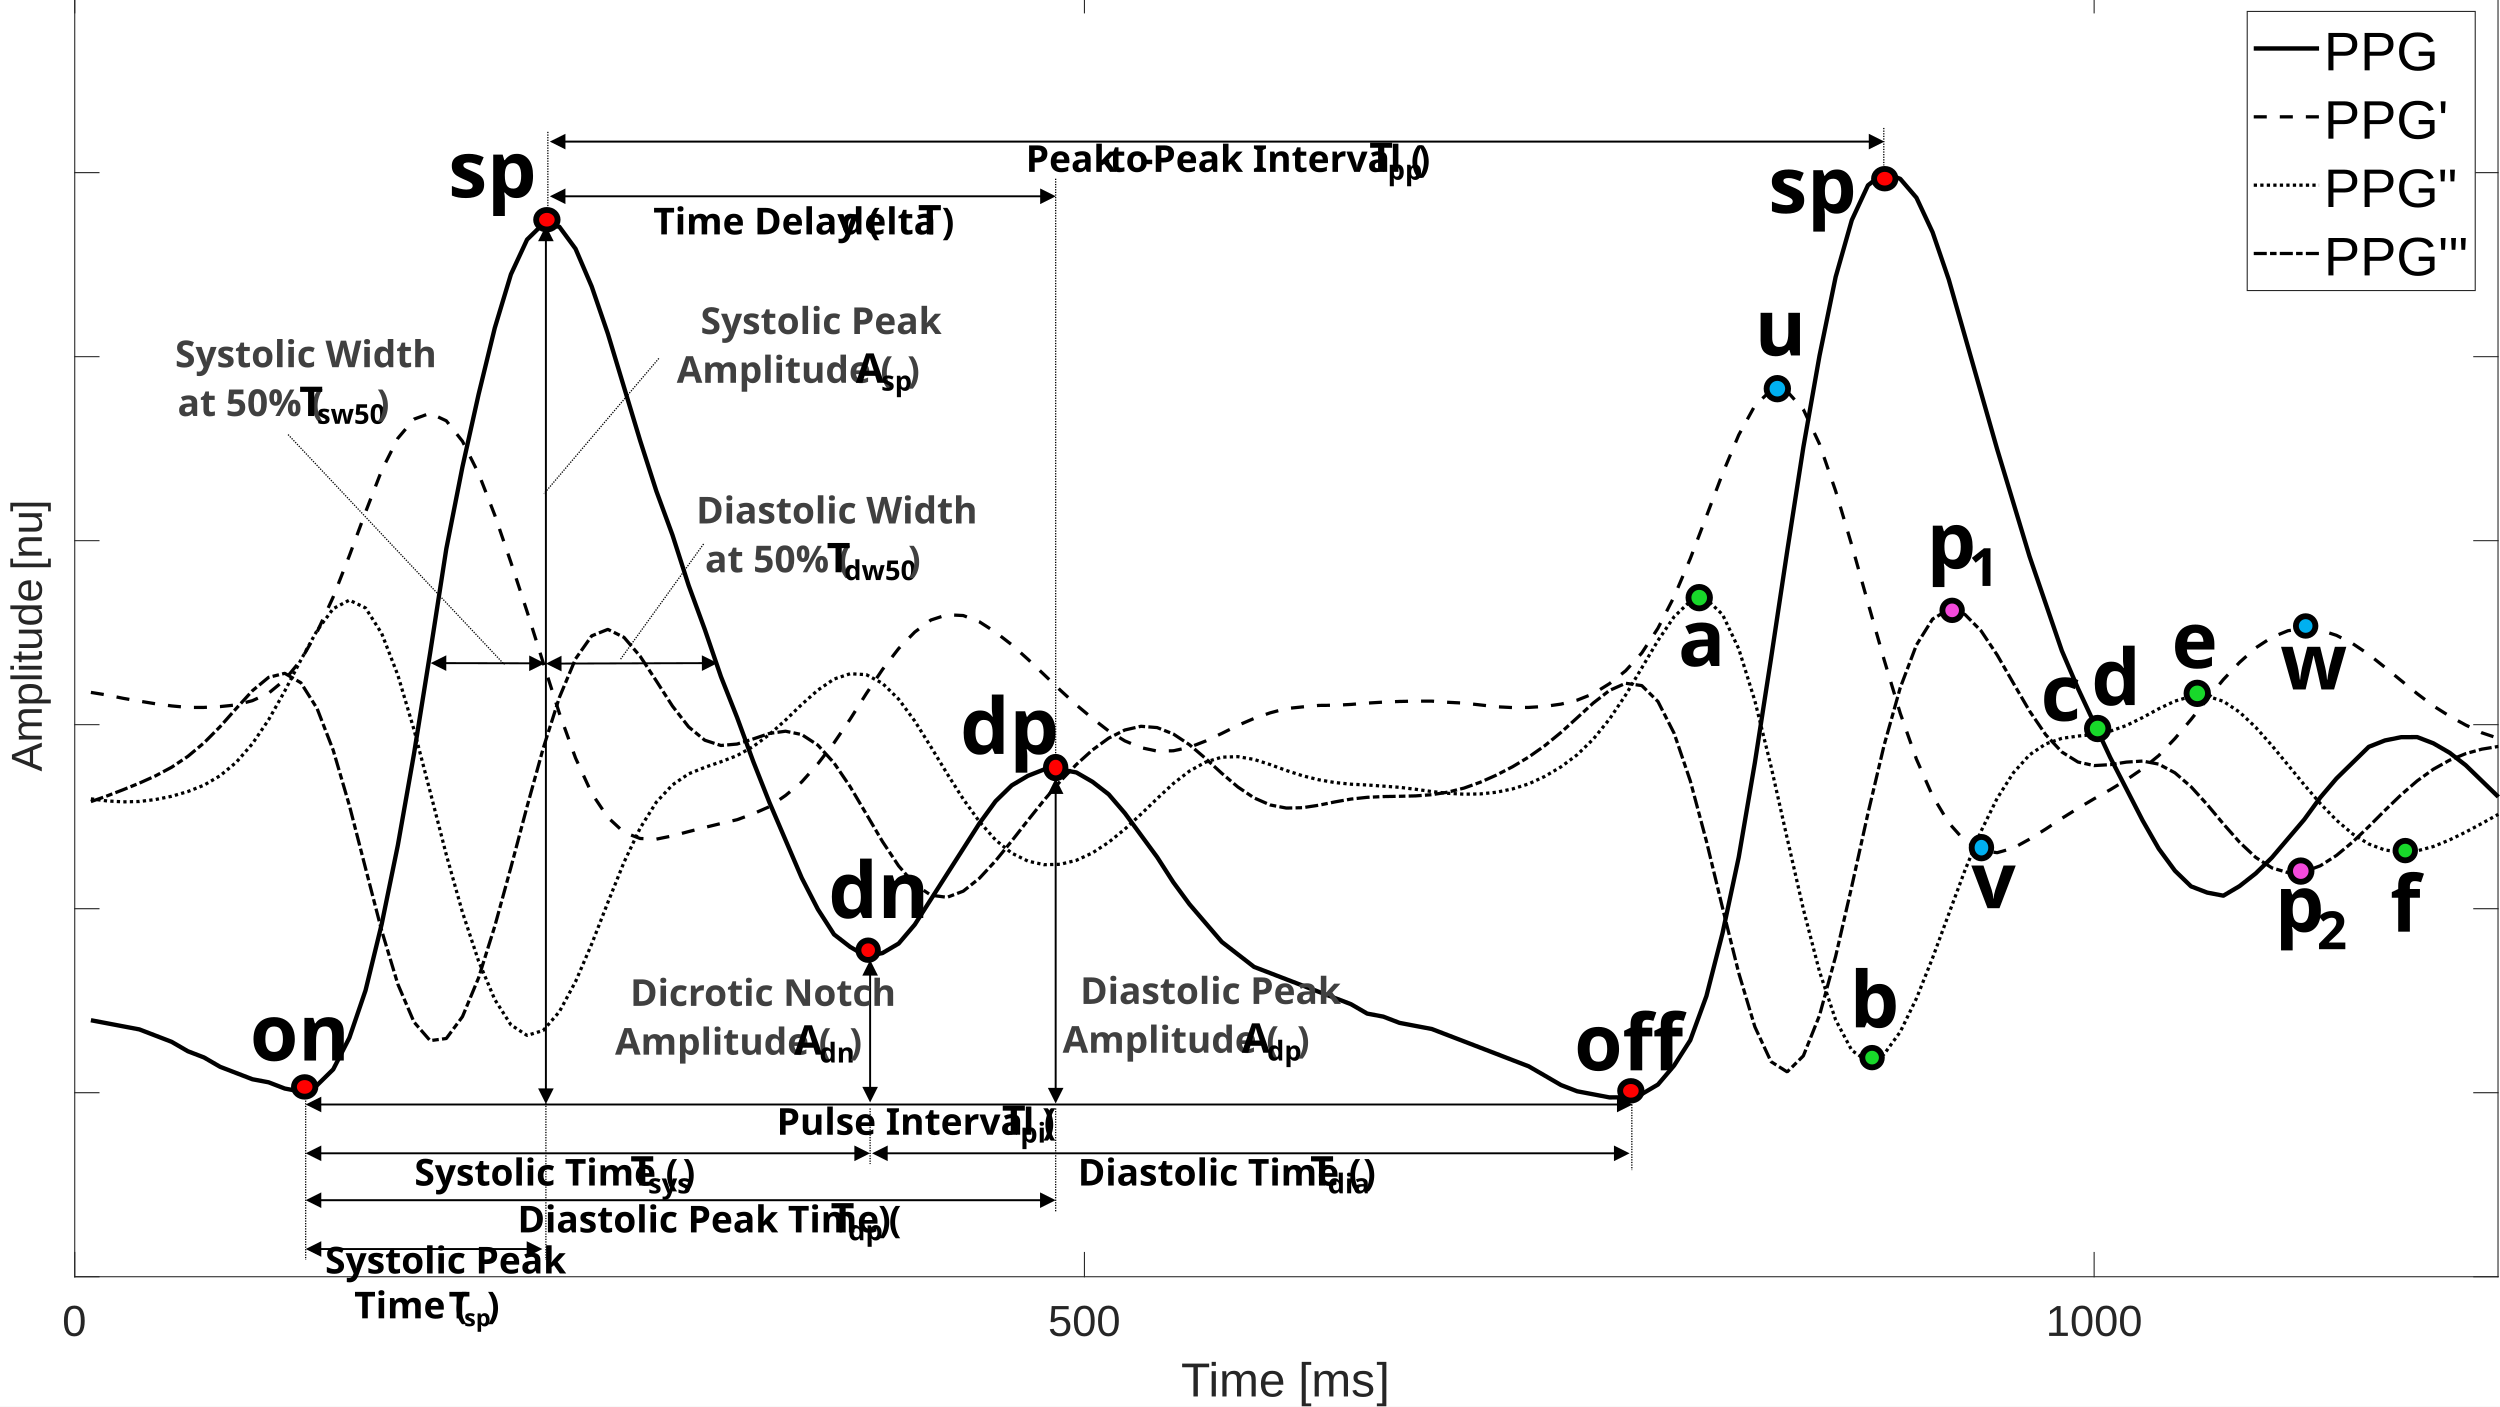
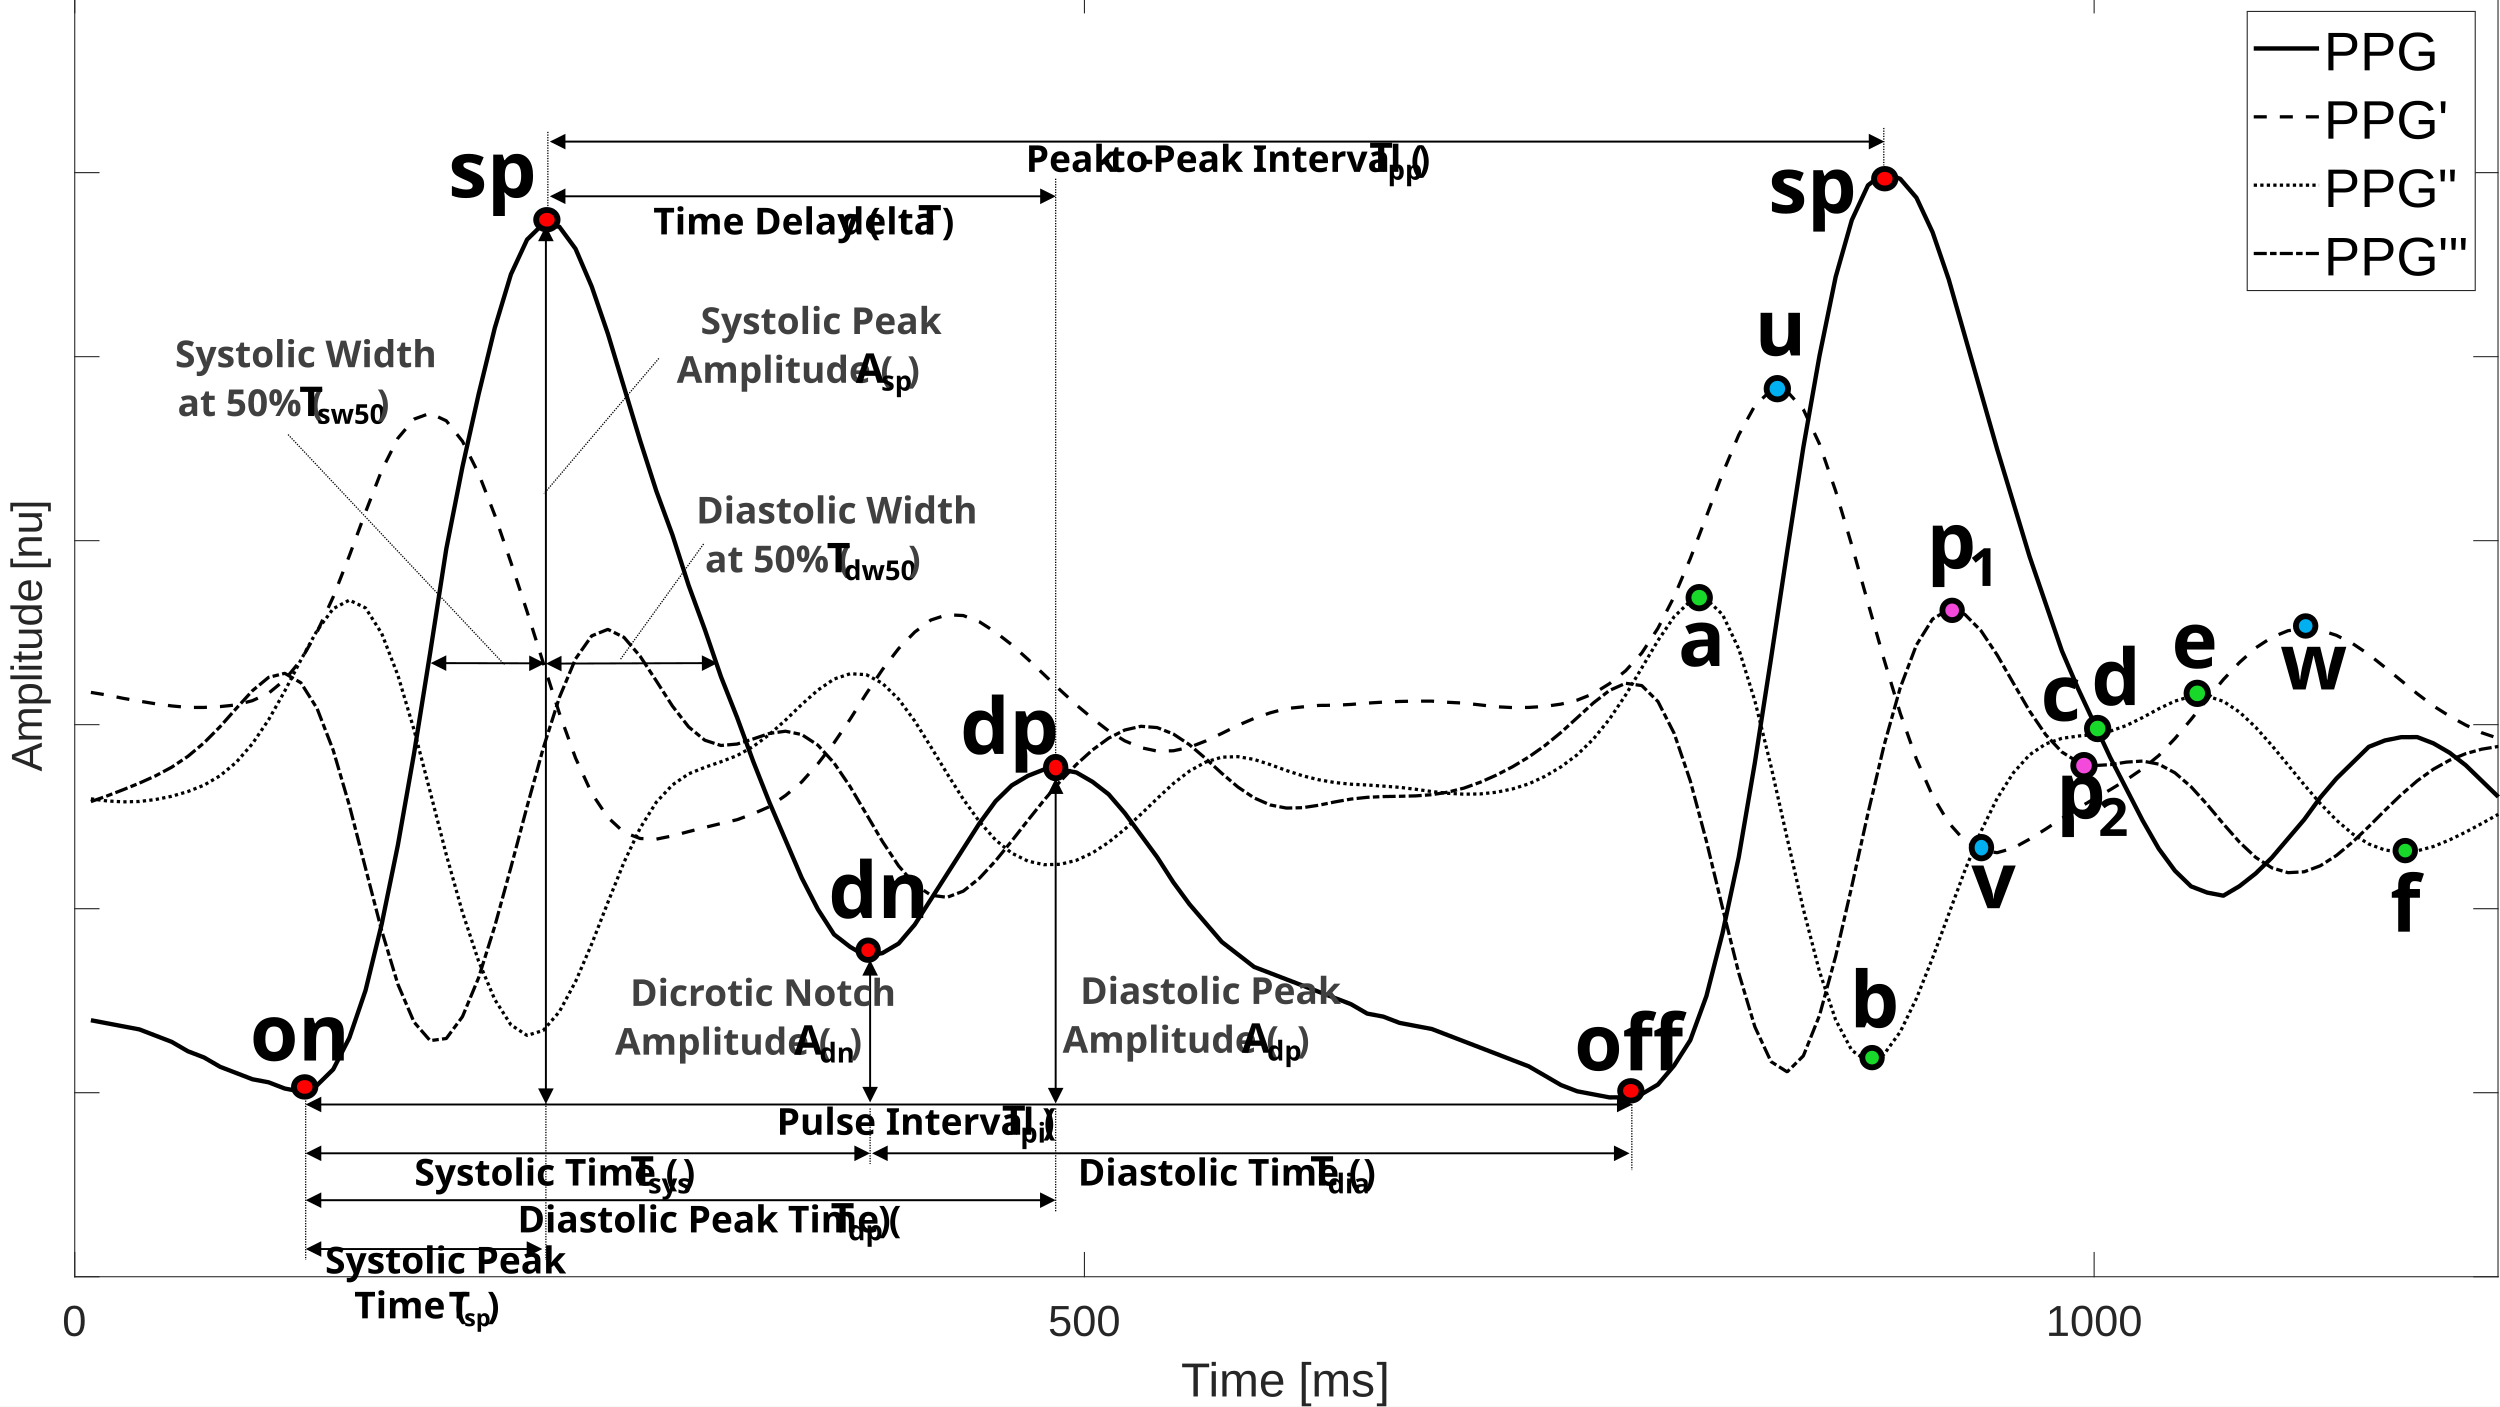
<svg xmlns="http://www.w3.org/2000/svg" width="1280" height="720" overflow="hidden">
  <defs>
    <clipPath id="clip0">
      <rect x="0" y="0" width="1280" height="720" />
    </clipPath>
  </defs>
  <g clip-path="url(#clip0)">
    <rect x="0" y="0" width="1280" height="720" fill="#FFFFFF" />
    <path d="M0 0 1600.93 0 1600.93 808.803 0 808.803Z" fill="#FFFFFF" transform="matrix(1 0 0 1.00035 -169.635 -66.4355)" />
    <path d="M0 0 1600.93 0 1600.93 808.803 0 808.803Z" fill="#FFFFFF" transform="matrix(1 0 0 1.00035 -169.635 -66.4355)" />
    <path d="M207.899 719.863 1448.62 719.863 1448.62 60.591 207.899 60.591Z" fill="#FFFFFF" transform="matrix(1 0 0 1.00035 -169.635 -66.4355)" />
    <path d="M207.899 719.863 1448.62 719.863" stroke="#262626" stroke-width="0.556" stroke-linecap="square" stroke-linejoin="round" stroke-miterlimit="10" fill="none" transform="matrix(1 0 0 1.00035 -169.635 -66.4355)" />
    <path d="M207.899 60.591 1448.62 60.591" stroke="#262626" stroke-width="0.556" stroke-linecap="square" stroke-linejoin="round" stroke-miterlimit="10" fill="none" transform="matrix(1 0 0 1.00035 -169.635 -66.4355)" />
    <path d="M207.899 719.863 207.899 707.455" stroke="#262626" stroke-width="0.556" stroke-linecap="square" stroke-linejoin="round" stroke-miterlimit="10" fill="none" transform="matrix(1 0 0 1.00035 -169.635 -66.4355)" />
    <path d="M724.865 719.863 724.865 707.455" stroke="#262626" stroke-width="0.556" stroke-linecap="square" stroke-linejoin="round" stroke-miterlimit="10" fill="none" transform="matrix(1 0 0 1.00035 -169.635 -66.4355)" />
    <path d="M1241.83 719.863 1241.83 707.455" stroke="#262626" stroke-width="0.556" stroke-linecap="square" stroke-linejoin="round" stroke-miterlimit="10" fill="none" transform="matrix(1 0 0 1.00035 -169.635 -66.4355)" />
    <path d="M207.899 60.591 207.899 72.998" stroke="#262626" stroke-width="0.556" stroke-linecap="square" stroke-linejoin="round" stroke-miterlimit="10" fill="none" transform="matrix(1 0 0 1.00035 -169.635 -66.4355)" />
    <path d="M724.865 60.591 724.865 72.998" stroke="#262626" stroke-width="0.556" stroke-linecap="square" stroke-linejoin="round" stroke-miterlimit="10" fill="none" transform="matrix(1 0 0 1.00035 -169.635 -66.4355)" />
    <path d="M1241.83 60.591 1241.83 72.998" stroke="#262626" stroke-width="0.556" stroke-linecap="square" stroke-linejoin="round" stroke-miterlimit="10" fill="none" transform="matrix(1 0 0 1.00035 -169.635 -66.4355)" />
    <text fill="#262626" font-family="Arial,Arial_MSFontService,sans-serif" font-weight="400" font-size="40" transform="matrix(0.555878 0 0 0.556073 31.8714 684)">0<tspan font-size="40" x="908" y="0">500</tspan>
      <tspan font-size="40" x="1827" y="0">1000</tspan>
      <tspan font-size="44" x="1030.5" y="55.748">Time </tspan>
      <tspan font-size="44" x="1138.5" y="55.748">[</tspan>
      <tspan font-size="44" x="1150.5" y="55.748">ms</tspan>
      <tspan font-size="44" x="1210.5" y="55.748">]</tspan>
    </text>
    <path d="M207.899 719.863 207.899 60.591" stroke="#262626" stroke-width="0.556" stroke-linecap="square" stroke-linejoin="round" stroke-miterlimit="10" fill="none" transform="matrix(1 0 0 1.00035 -169.635 -66.4355)" />
    <path d="M1448.62 719.863 1448.62 60.591" stroke="#262626" stroke-width="0.556" stroke-linecap="square" stroke-linejoin="round" stroke-miterlimit="10" fill="none" transform="matrix(1 0 0 1.00035 -169.635 -66.4355)" />
    <path d="M207.899 719.863 220.306 719.863" stroke="#262626" stroke-width="0.556" stroke-linecap="square" stroke-linejoin="round" stroke-miterlimit="10" fill="none" transform="matrix(1 0 0 1.00035 -169.635 -66.4355)" />
    <path d="M207.899 625.68 220.306 625.68" stroke="#262626" stroke-width="0.556" stroke-linecap="square" stroke-linejoin="round" stroke-miterlimit="10" fill="none" transform="matrix(1 0 0 1.00035 -169.635 -66.4355)" />
    <path d="M207.899 531.499 220.306 531.499" stroke="#262626" stroke-width="0.556" stroke-linecap="square" stroke-linejoin="round" stroke-miterlimit="10" fill="none" transform="matrix(1 0 0 1.00035 -169.635 -66.4355)" />
    <path d="M207.899 437.317 220.306 437.317" stroke="#262626" stroke-width="0.556" stroke-linecap="square" stroke-linejoin="round" stroke-miterlimit="10" fill="none" transform="matrix(1 0 0 1.00035 -169.635 -66.4355)" />
    <path d="M207.899 343.136 220.306 343.136" stroke="#262626" stroke-width="0.556" stroke-linecap="square" stroke-linejoin="round" stroke-miterlimit="10" fill="none" transform="matrix(1 0 0 1.00035 -169.635 -66.4355)" />
    <path d="M207.899 248.954 220.306 248.954" stroke="#262626" stroke-width="0.556" stroke-linecap="square" stroke-linejoin="round" stroke-miterlimit="10" fill="none" transform="matrix(1 0 0 1.00035 -169.635 -66.4355)" />
    <path d="M207.899 154.773 220.306 154.773" stroke="#262626" stroke-width="0.556" stroke-linecap="square" stroke-linejoin="round" stroke-miterlimit="10" fill="none" transform="matrix(1 0 0 1.00035 -169.635 -66.4355)" />
    <path d="M207.899 60.591 220.306 60.591" stroke="#262626" stroke-width="0.556" stroke-linecap="square" stroke-linejoin="round" stroke-miterlimit="10" fill="none" transform="matrix(1 0 0 1.00035 -169.635 -66.4355)" />
    <path d="M1448.62 719.863 1436.21 719.863" stroke="#262626" stroke-width="0.556" stroke-linecap="square" stroke-linejoin="round" stroke-miterlimit="10" fill="none" transform="matrix(1 0 0 1.00035 -169.635 -66.4355)" />
    <path d="M1448.62 625.68 1436.21 625.68" stroke="#262626" stroke-width="0.556" stroke-linecap="square" stroke-linejoin="round" stroke-miterlimit="10" fill="none" transform="matrix(1 0 0 1.00035 -169.635 -66.4355)" />
    <path d="M1448.62 531.499 1436.21 531.499" stroke="#262626" stroke-width="0.556" stroke-linecap="square" stroke-linejoin="round" stroke-miterlimit="10" fill="none" transform="matrix(1 0 0 1.00035 -169.635 -66.4355)" />
    <path d="M1448.62 437.317 1436.21 437.317" stroke="#262626" stroke-width="0.556" stroke-linecap="square" stroke-linejoin="round" stroke-miterlimit="10" fill="none" transform="matrix(1 0 0 1.00035 -169.635 -66.4355)" />
    <path d="M1448.62 343.136 1436.21 343.136" stroke="#262626" stroke-width="0.556" stroke-linecap="square" stroke-linejoin="round" stroke-miterlimit="10" fill="none" transform="matrix(1 0 0 1.00035 -169.635 -66.4355)" />
    <path d="M1448.62 248.954 1436.21 248.954" stroke="#262626" stroke-width="0.556" stroke-linecap="square" stroke-linejoin="round" stroke-miterlimit="10" fill="none" transform="matrix(1 0 0 1.00035 -169.635 -66.4355)" />
    <path d="M1448.62 154.773 1436.21 154.773" stroke="#262626" stroke-width="0.556" stroke-linecap="square" stroke-linejoin="round" stroke-miterlimit="10" fill="none" transform="matrix(1 0 0 1.00035 -169.635 -66.4355)" />
    <path d="M1448.62 60.591 1436.21 60.591" stroke="#262626" stroke-width="0.556" stroke-linecap="square" stroke-linejoin="round" stroke-miterlimit="10" fill="none" transform="matrix(1 0 0 1.00035 -169.635 -66.4355)" />
    <text fill="#262626" font-family="Arial,Arial_MSFontService,sans-serif" font-weight="400" font-size="40" transform="matrix(3.40377e-17 -0.556073 0.555878 3.40496e-17 21.4025 395)">Amplitude <tspan font-size="40" x="185.227" y="-1.13419e-14">[</tspan>
      <tspan font-size="40" x="196.017" y="-1.20026e-14">nu</tspan>
      <tspan font-size="40" x="239.177" y="-1.46454e-14">]</tspan>
    </text>
    <path d="M216.17 588.586 224.441 590.148 232.713 591.721 240.984 593.284 249.256 596.469 257.527 599.648 265.799 604.451 274.07 607.636 282.342 612.433 290.613 615.619 298.885 618.798 307.156 620.36 315.428 623.545 323.699 625.124 331.971 621.856 340.242 613.74 348.514 597.569 356.785 573.333 365.056 539.417 373.328 499.052 381.599 452.237 389.871 400.575 398.142 347.309 406.414 305.34 414.685 268.2 422.957 234.285 431.228 206.82 439.5 189.031 447.771 180.933 456.043 182.495 464.314 193.748 472.586 213.055 480.857 237.209 489.129 264.588 497.4 291.966 505.671 317.725 513.943 340.258 522.214 366.016 530.486 388.564 538.757 412.717 547.029 433.63 555.3 456.179 563.572 477.092 571.843 496.415 580.115 515.723 588.386 531.806 596.658 544.664 604.929 551.071 613.201 555.873 621.472 554.21 629.744 549.337 638.015 539.618 646.286 526.659 654.558 513.716 662.829 500.772 671.101 487.828 679.372 476.49 687.644 468.391 695.915 463.503 704.187 460.235 712.458 460.192 720.73 461.769 729.001 466.556 737.273 472.964 745.544 482.596 753.816 493.848 762.087 505.101 770.359 517.959 778.63 529.212 786.901 538.844 795.173 548.477 803.444 554.884 811.716 561.293 819.987 564.472 828.259 567.657 836.53 570.837 844.802 574.022 853.073 577.202 861.345 580.381 869.616 585.184 877.888 586.746 886.159 589.932 894.431 591.51 902.702 593.072 910.974 596.252 919.245 599.431 927.516 602.617 935.788 605.796 944.059 608.998 952.331 612.178 960.602 616.964 968.874 621.767 977.145 624.952 985.417 626.514 993.688 628.087 1001.96 628.048 1010.23 626.38 1018.5 621.511 1026.77 611.789 1035.05 598.831 1043.32 576.212 1051.59 543.919 1059.86 505.158 1068.13 456.738 1076.4 403.457 1084.67 348.586 1092.95 295.32 1101.22 248.505 1109.49 208.14 1117.76 179.055 1126.03 161.266 1134.3 154.773 1142.57 157.955 1150.85 167.602 1159.12 185.29 1167.39 209.443 1175.66 238.427 1183.93 267.426 1192.2 296.409 1200.48 323.788 1208.75 351.166 1217.02 375.32 1225.29 399.458 1233.56 418.781 1241.83 436.469 1250.1 454.172 1258.38 470.254 1266.65 486.352 1274.92 500.815 1283.19 512.068 1291.46 520.08 1299.73 523.262 1308 524.839 1316.28 519.951 1324.55 513.458 1332.82 505.36 1341.09 495.641 1349.36 485.923 1357.63 474.584 1365.9 464.865 1374.18 456.751 1382.45 448.653 1390.72 445.385 1398.99 443.722 1407.26 443.679 1415.53 446.861 1423.8 451.663 1432.08 458.071 1440.35 466.083 1448.62 474.111 1448.77 474.283" stroke="#000000" stroke-width="2.224" stroke-linejoin="round" stroke-miterlimit="10" fill="none" fill-rule="evenodd" transform="matrix(1 0 0 1.00035 -169.635 -66.4355)" />
    <path d="M216.17 420.794 224.441 422.143 232.713 423.832 240.984 425.266 249.256 426.618 257.527 427.718 265.799 428.478 274.07 428.478 282.342 428.054 290.613 427.21 298.885 425.014 307.156 421.215 315.428 414.377 323.699 404.25 331.971 389.902 340.242 371.925 348.514 350.824 356.785 328.54 365.056 307.187 373.328 290.732 381.599 280.942 389.871 277.905 398.142 281.788 406.414 292.252 414.685 308.795 422.957 330.064 431.228 354.286 439.5 379.436 447.771 405.686 456.043 431.513 464.314 454.388 472.586 472.449 480.857 484.769 489.129 492.449 497.4 495.572 505.671 495.911 513.943 494.221 522.214 492.027 530.486 489.917 538.757 487.894 547.029 485.953 555.3 482.914 563.572 479.282 571.843 473.542 580.115 466.623 588.386 457.337 596.658 446.621 604.929 434.467 613.201 421.384 621.472 409.061 629.744 398.342 638.015 389.903 646.286 383.74 654.558 381.041 662.829 381.462 671.101 384.67 679.372 389.989 687.644 396.404 695.915 403.83 704.187 411.678 712.458 419.611 720.73 427.206 729.001 434.13 737.273 440.545 745.544 445.61 753.816 449.071 762.087 450.845 770.359 450.676 778.63 448.902 786.901 445.692 795.173 441.808 803.444 437.671 811.716 434.126 819.987 431.257 828.259 429.063 836.53 428.22 844.802 427.46 853.073 427.376 861.345 426.955 869.616 426.279 877.888 425.772 886.159 425.434 894.431 425.264 902.702 425.264 910.974 425.858 919.245 426.283 927.516 427.21 935.788 428.141 944.059 428.564 952.331 428.477 960.602 427.97 968.874 426.787 977.145 424.758 985.417 421.468 993.688 416.322 1001.96 409.736 1010.23 400.62 1018.5 387.962 1026.77 371.839 1035.05 352.345 1043.32 330.653 1051.59 308.792 1059.86 289.045 1068.13 274.024 1076.4 266.175 1084.67 266.763 1092.95 275.961 1101.22 293.683 1109.49 317.737 1117.76 345.505 1126.03 374.961 1134.3 404.08 1142.57 431.511 1150.85 454.978 1159.12 473.8 1167.39 487.556 1175.66 496.84 1183.93 501.735 1192.2 502.833 1200.48 500.47 1208.75 495.911 1217.02 490.761 1225.29 485.274 1233.56 480.127 1241.83 475.231 1250.1 470.591 1258.38 465.526 1266.65 459.869 1274.92 453.119 1283.19 444.424 1291.46 434.633 1299.73 424.253 1308 414.213 1316.28 405.437 1324.55 398.011 1332.82 392.609 1341.09 389.23 1349.36 388.049 1357.63 388.893 1365.9 391.59 1374.18 395.809 1382.45 401.38 1390.72 407.965 1398.99 414.718 1407.26 421.468 1415.53 427.712 1423.8 432.946 1432.08 437.505 1440.35 441.472 1448.62 444.257 1448.77 444.291" stroke="#000000" stroke-width="1.668" stroke-linejoin="bevel" stroke-miterlimit="1" stroke-dasharray="6.671 6.671" fill="none" fill-rule="evenodd" transform="matrix(1 0 0 1.00035 -169.635 -66.4355)" />
    <path d="M216.17 475.273 224.441 476.346 232.713 476.821 240.984 476.634 249.256 475.623 257.527 473.965 265.799 471.551 274.07 468.278 282.342 463.438 290.613 456.555 298.885 447.035 307.156 434.811 315.428 420.1 323.699 404.174 331.971 389.13 340.242 377.946 348.514 373.561 356.785 377.564 365.056 390.619 373.328 411.942 381.599 439.868 389.871 471.607 398.142 503.902 406.414 533.346 414.685 558.369 422.957 577.98 431.228 590.96 439.5 596.369 447.771 593.817 456.043 584.206 464.314 568.808 472.586 549.567 480.857 528.303 489.129 507.727 497.4 490.217 505.671 476.984 513.943 468.13 522.214 462.485 530.486 459.138 538.757 456.31 547.029 453.13 555.3 448.493 563.572 442.343 571.843 434.964 580.115 426.96 588.386 419.628 596.658 413.975 604.929 411.239 613.201 411.72 621.472 416.168 629.744 424.261 638.015 435.492 646.286 448.728 654.558 462.387 662.829 475.426 671.101 486.95 679.372 496.348 687.644 503.055 695.915 507.148 704.187 508.979 712.458 508.777 720.73 506.743 729.001 502.931 737.273 497.513 745.544 490.781 753.816 483.122 762.087 475.137 770.359 467.462 778.63 461.069 786.901 456.485 795.173 453.946 803.444 453.684 811.716 455.095 819.987 457.758 828.259 460.759 836.53 463.458 844.802 465.515 853.073 466.931 861.345 467.781 869.616 468.187 877.888 468.768 886.159 469.373 894.431 470.376 902.702 471.539 910.974 472.446 919.245 472.89 927.516 472.761 935.788 471.907 944.059 470.192 952.331 467.613 960.602 463.776 968.874 458.891 977.145 452.726 985.417 444.686 993.688 434.474 1001.96 422.129 1010.23 408.262 1018.5 394.264 1026.77 382.1 1035.05 374.097 1043.32 373.058 1051.59 380.979 1059.86 398.488 1068.13 425.129 1076.4 458.637 1084.67 495.47 1092.95 531.737 1101.22 563.677 1109.49 588.442 1117.76 604.017 1126.03 609.715 1134.3 605.946 1142.57 594.518 1150.85 577.43 1159.12 556.701 1167.39 534.231 1175.66 511.927 1183.93 491.831 1192.2 474.962 1200.48 461.954 1208.75 452.773 1217.02 447.181 1225.29 444.31 1233.56 443.142 1241.83 442.344 1250.1 440.633 1258.38 437.723 1266.65 433.667 1274.92 429.177 1283.19 425.251 1291.46 422.834 1299.73 422.708 1308 425.36 1316.28 430.885 1324.55 438.639 1332.82 447.944 1341.09 457.965 1349.36 468.034 1357.63 477.681 1365.9 486.2 1374.18 493.225 1382.45 498.396 1390.72 501.472 1398.99 502.543 1407.26 501.895 1415.53 499.671 1423.8 496.302 1432.08 492.293 1440.35 487.869 1448.62 483.28 1448.77 483.195" stroke="#000000" stroke-width="1.668" stroke-linejoin="bevel" stroke-miterlimit="1" stroke-dasharray="1.668 1.668" fill="none" fill-rule="evenodd" transform="matrix(1 0 0 1.00035 -169.635 -66.4355)" />
    <path d="M216.17 476.712 224.441 473.782 232.713 470.596 240.984 467.24 249.256 463.514 257.527 459.093 265.799 453.555 274.07 446.642 282.342 438.309 290.613 429 298.885 419.929 307.156 413.097 315.428 411.034 323.699 415.882 331.971 429.011 340.242 450.418 348.514 478.669 356.785 510.781 365.056 542.736 373.328 570.126 381.599 589.526 389.871 599.026 398.142 597.942 406.414 586.757 414.685 566.84 422.957 540.478 431.228 510.343 439.5 479.192 447.771 449.36 456.043 423.349 464.314 403.623 472.586 391.862 480.857 388.535 489.129 392.63 497.4 402.308 505.671 414.923 513.943 427.822 522.214 438.451 530.486 445.271 538.757 447.964 547.029 447.228 555.3 444.608 563.572 441.803 571.843 440.661 580.115 442.37 588.386 447.791 596.658 456.899 604.929 469.074 613.201 483.078 621.472 497.15 629.744 509.63 638.015 519.078 646.286 524.606 654.558 525.672 662.829 522.526 671.101 515.93 679.372 506.988 687.644 496.83 695.915 486.274 704.187 475.956 712.458 466.325 720.73 457.695 729.001 450.248 737.273 444.214 745.544 440.039 753.816 438.145 762.087 438.804 770.359 442.075 778.63 447.566 786.901 454.608 795.173 462.187 803.444 469.225 811.716 474.789 819.987 478.407 828.259 479.999 836.53 479.803 844.802 478.551 853.073 476.851 861.345 475.394 869.616 474.5 877.888 474.112 886.159 473.97 894.431 473.762 902.702 473.156 910.974 471.835 919.245 469.762 927.516 466.796 935.788 463.117 944.059 458.851 952.331 453.88 960.602 448.041 968.874 441.276 977.145 433.782 985.417 426.215 993.688 419.797 1001.96 416.119 1010.23 417.322 1018.5 425.449 1026.77 441.691 1035.05 466.056 1043.32 496.944 1051.59 531.145 1059.86 564.378 1068.13 591.977 1076.4 609.787 1084.67 615.035 1092.95 606.825 1101.22 586.129 1109.49 555.851 1117.76 519.966 1126.03 482.68 1134.3 447.808 1142.57 418.368 1150.85 396.53 1159.12 383.24 1167.39 378.378 1175.66 380.881 1183.93 389.267 1192.2 401.679 1200.48 416.072 1208.75 430.308 1217.02 442.429 1225.29 451.288 1233.56 456.437 1241.83 458.254 1250.1 457.768 1258.38 456.476 1266.65 455.94 1274.92 457.511 1283.19 461.949 1291.46 469.097 1299.73 478.214 1308 488.098 1316.28 497.464 1324.55 505.241 1332.82 510.586 1341.09 513.064 1349.36 512.621 1357.63 509.533 1365.9 504.246 1374.18 497.364 1382.45 489.465 1390.72 481.178 1398.99 473.206 1407.26 466.056 1415.53 460.111 1423.8 455.511 1432.08 452.143 1440.35 449.845 1448.62 448.495 1448.77 448.485" stroke="#000000" stroke-width="1.668" stroke-linejoin="bevel" stroke-miterlimit="1" stroke-dasharray="6.671 1.668 3.335 1.668" fill="none" fill-rule="evenodd" transform="matrix(1 0 0 1.00035 -169.635 -66.4355)" />
    <path d="M1436.95 215.125 1436.95 72.264 1320.21 72.264 1320.21 215.125Z" fill="#FFFFFF" transform="matrix(1 0 0 1.00035 -169.635 -66.4355)" />
    <text font-family="Arial,Arial_MSFontService,sans-serif" font-weight="400" font-size="50" transform="matrix(0.555878 0 0 0.556073 1189.86 36)">PPG</text>
    <path d="M1323.55 91.22 1356.99 91.22" stroke="#000000" stroke-width="2.224" stroke-linejoin="round" stroke-miterlimit="10" fill="none" transform="matrix(1 0 0 1.00035 -169.635 -66.4355)" />
    <text font-family="Arial,Arial_MSFontService,sans-serif" font-weight="400" font-size="50" transform="matrix(0.555878 0 0 0.556073 1189.86 71)">PPG<tspan font-size="50" x="105" y="0">'</tspan>
    </text>
    <path d="M1323.55 126.203 1356.99 126.203" stroke="#000000" stroke-width="1.668" stroke-linejoin="bevel" stroke-miterlimit="1" stroke-dasharray="6.671 6.671" fill="none" transform="matrix(1 0 0 1.00035 -169.635 -66.4355)" />
    <text font-family="Arial,Arial_MSFontService,sans-serif" font-weight="400" font-size="50" transform="matrix(0.555878 0 0 0.556073 1189.86 106)">PPG<tspan font-size="50" x="105" y="0">"</tspan>
    </text>
    <path d="M1323.55 161.186 1356.99 161.186" stroke="#000000" stroke-width="1.668" stroke-linejoin="bevel" stroke-miterlimit="1" stroke-dasharray="1.668 1.668" fill="none" transform="matrix(1 0 0 1.00035 -169.635 -66.4355)" />
    <text font-family="Arial,Arial_MSFontService,sans-serif" font-weight="400" font-size="50" transform="matrix(0.555878 0 0 0.556073 1189.86 141)">PPG<tspan font-size="50" x="105" y="0">'</tspan>
      <tspan font-size="50" x="115" y="0">"</tspan>
    </text>
    <path d="M1323.55 196.17 1356.99 196.17" stroke="#000000" stroke-width="1.668" stroke-linejoin="bevel" stroke-miterlimit="1" stroke-dasharray="6.671 1.668 3.335 1.668" fill="none" transform="matrix(1 0 0 1.00035 -169.635 -66.4355)" />
    <path d="M1320.21 215.125 1320.21 72.264 1436.95 72.264 1436.95 215.125Z" stroke="#262626" stroke-width="0.556" stroke-miterlimit="10" fill="none" fill-rule="evenodd" transform="matrix(1 0 0 1.00035 -169.635 -66.4355)" />
    <text font-family="Calibri,Calibri_MSFontService,sans-serif" font-weight="700" font-size="19" transform="translate(166.455 652)">Systolic Peak<tspan font-size="19" x="14.92" y="23">Time (</tspan>
      <tspan font-size="19" x="63.253" y="23">T</tspan>
      <tspan font-size="12" x="71.18" y="27">sp</tspan>
      <tspan font-size="19" x="82.847" y="23">)</tspan>
      <tspan font-size="40" x="692.717" y="-311">a</tspan>
      <tspan font-size="40" x="780.635" y="-126">b</tspan>
      <tspan font-size="40" x="878.364" y="-283">c</tspan>
      <tspan font-size="40" x="904.284" y="-291">d</tspan>
      <tspan font-size="40" x="731.963" y="-470">u</tspan>
      <tspan font-size="40" x="842.843" y="-187">v</tspan>
    </text>
    <path d="M288.166 72 958.154 72 958.154 73 288.166 73ZM289.5 76.5 281.5 72.5 289.5 68.5ZM956.82 68.5 964.82 72.5 956.82 76.5Z" />
    <path d="M964.5 65.5 964.5 84.7" stroke="#000000" stroke-width="0.667" stroke-miterlimit="8" stroke-dasharray="0.667 0.667" fill="none" fill-rule="evenodd" />
    <path d="M156.5 563.5 156.5 645.1" stroke="#000000" stroke-width="0.667" stroke-miterlimit="8" stroke-dasharray="0.667 0.667" fill="none" fill-rule="evenodd" />
    <path d="M163.167 639 271.006 639 271.006 640 163.167 640ZM164.5 643.5 156.5 639.5 164.5 635.5ZM269.673 635.5 277.673 639.5 269.673 643.5Z" />
    <path d="M453.165 590 827.674 590 827.674 591 453.165 591ZM454.5 594.5 446.5 590.5 454.5 586.5ZM826.34 586.5 834.34 590.5 826.34 594.5Z" />
    <path d="M0.5 6.667 0.5 443.085-0.5 443.085-0.5 6.667ZM-4 8 0 0 4 8ZM4 441.752 0 449.752-4 441.752Z" transform="matrix(1 0 0 -1 279.5 565.252)" />
    <path d="M227.168 339.015 272.28 339.113 272.277 340.113 227.166 340.015ZM228.491 343.518 220.5 339.5 228.509 335.518ZM270.954 335.61 278.945 339.628 270.936 343.61Z" />
    <path d="M6.668-0.48 81.194-0.256 81.191 0.744 6.665 0.52ZM7.988 4.024 0 0 8.012-3.976ZM79.871-3.76 87.859 0.264 79.847 4.24Z" transform="matrix(1 0 0 -1 279.5 339.764)" />
    <text font-family="Calibri,Calibri_MSFontService,sans-serif" font-weight="700" font-size="19" transform="translate(525.194 88)">Peak<tspan font-size="19" x="37.2" y="0">-</tspan>
      <tspan font-size="19" x="42.867" y="0">to</tspan>
      <tspan font-size="19" x="59.187" y="0">-</tspan>
      <tspan font-size="19" x="64.853" y="0">Peak Interval (</tspan>
      <tspan font-size="21" x="175.88" y="0">T</tspan>
      <tspan font-size="14" x="185.287" y="4">pp</tspan>
      <tspan font-size="19" x="200.62" y="0">)</tspan>
      <tspan font-size="19" x="26.665" y="519">Diastolic Time (</tspan>
      <tspan font-size="21" x="145.612" y="519">T</tspan>
      <tspan font-size="14" x="154.572" y="523">dia</tspan>
      <tspan font-size="19" x="172.739" y="519">)</tspan>
      <tspan fill="#404040" font-size="19" x="-435.562" y="100">Systolic Width </tspan>
      <tspan fill="#404040" font-size="19" x="-434.282" y="125">at 50% (</tspan>
      <tspan font-size="21" x="-371.956" y="125">T</tspan>
      <tspan font-size="14" x="-362.876" y="129">sw50</tspan>
      <tspan fill="#404040" font-size="19" x="-332.276" y="125">)</tspan>
      <tspan fill="#404040" font-size="19" x="-168.726" y="180">Diastolic Width </tspan>
      <tspan fill="#404040" font-size="19" x="-164.232" y="205">at 50% (</tspan>
      <tspan font-size="21" x="-101.906" y="205">T</tspan>
      <tspan font-size="14" x="-92.946" y="209">dw50</tspan>
      <tspan fill="#404040" font-size="19" x="-60.279" y="205">)</tspan>
      <tspan fill="#404040" font-size="19" x="-166.508" y="83">Systolic Peak </tspan>
      <tspan fill="#404040" font-size="19" x="-178.708" y="108">Amplitude (</tspan>
      <tspan font-size="21" x="-87.041" y="108">A</tspan>
      <tspan font-size="14" x="-74.041" y="112">sp</tspan>
      <tspan fill="#404040" font-size="19" x="-60.708" y="108">)</tspan>
    </text>
    <path d="M163.166 565 829.224 565 829.224 566 163.166 566ZM164.5 569.5 156.5 565.5 164.5 561.5ZM827.89 561.5 835.89 565.5 827.89 569.5Z" />
    <text font-family="Calibri,Calibri_MSFontService,sans-serif" font-weight="700" font-size="19" transform="translate(397.662 581)">Pulse Interval (<tspan font-size="21" x="115.327" y="0">T</tspan>
      <tspan font-size="14" x="124.733" y="4">pi</tspan>
      <tspan font-size="19" x="135.9" y="0">)</tspan>
    </text>
    <path d="M0 0 58.827 69.303" stroke="#000000" stroke-width="0.667" stroke-miterlimit="8" stroke-dasharray="0.667 0.667" fill="none" fill-rule="evenodd" transform="matrix(-1 0 0 1 337.327 183.5)" />
    <path d="M147.5 222.5 258.246 340.259" stroke="#000000" stroke-width="0.667" stroke-miterlimit="8" stroke-dasharray="0.667 0.667" fill="none" fill-rule="evenodd" />
    <path d="M0 0 42.741 59.324" stroke="#000000" stroke-width="0.667" stroke-miterlimit="8" stroke-dasharray="0.667 0.667" fill="none" fill-rule="evenodd" transform="matrix(-1 0 0 1 360.241 278.5)" />
    <text font-family="Calibri,Calibri_MSFontService,sans-serif" font-weight="700" font-size="40" transform="translate(1111.84 342)">e</text>
    <path d="M835.5 565.5 835.5 599.1" stroke="#000000" stroke-width="0.667" stroke-miterlimit="8" stroke-dasharray="0.667 0.667" fill="none" fill-rule="evenodd" />
    <path d="M864.5 306C864.5 302.962 866.963 300.5 870 300.5 873.038 300.5 875.5 302.962 875.5 306 875.5 309.038 873.038 311.5 870 311.5 866.963 311.5 864.5 309.038 864.5 306Z" stroke="#000000" stroke-width="3" stroke-miterlimit="8" fill="#18D82A" fill-rule="evenodd" />
    <path d="M953.5 541.5C953.5 538.739 955.739 536.5 958.5 536.5 961.261 536.5 963.5 538.739 963.5 541.5 963.5 544.261 961.261 546.5 958.5 546.5 955.739 546.5 953.5 544.261 953.5 541.5Z" stroke="#000000" stroke-width="3" stroke-miterlimit="8" fill="#18D82A" fill-rule="evenodd" />
    <path d="M1068.5 373C1068.5 369.962 1070.96 367.5 1074 367.5 1077.04 367.5 1079.5 369.962 1079.5 373 1079.5 376.038 1077.04 378.5 1074 378.5 1070.96 378.5 1068.5 376.038 1068.5 373Z" stroke="#000000" stroke-width="3" stroke-miterlimit="8" fill="#18D82A" fill-rule="evenodd" />
    <path d="M1119.5 355C1119.5 351.962 1121.96 349.5 1125 349.5 1128.04 349.5 1130.5 351.962 1130.5 355 1130.5 358.038 1128.04 360.5 1125 360.5 1121.96 360.5 1119.5 358.038 1119.5 355Z" stroke="#000000" stroke-width="3" stroke-miterlimit="8" fill="#18D82A" fill-rule="evenodd" />
    <path d="M904.5 199C904.5 195.962 906.963 193.5 910 193.5 913.038 193.5 915.5 195.962 915.5 199 915.5 202.038 913.038 204.5 910 204.5 906.963 204.5 904.5 202.038 904.5 199Z" stroke="#000000" stroke-width="3" stroke-miterlimit="8" fill="#00B0F0" fill-rule="evenodd" />
    <path d="M1009.5 434C1009.5 430.962 1011.74 428.5 1014.5 428.5 1017.26 428.5 1019.5 430.962 1019.5 434 1019.5 437.038 1017.26 439.5 1014.5 439.5 1011.74 439.5 1009.5 437.038 1009.5 434Z" stroke="#000000" stroke-width="3" stroke-miterlimit="8" fill="#00B0F0" fill-rule="evenodd" />
    <path d="M1226.5 435.5C1226.5 432.739 1228.74 430.5 1231.5 430.5 1234.26 430.5 1236.5 432.739 1236.5 435.5 1236.5 438.261 1234.26 440.5 1231.5 440.5 1228.74 440.5 1226.5 438.261 1226.5 435.5Z" stroke="#000000" stroke-width="3" stroke-miterlimit="8" fill="#18D82A" fill-rule="evenodd" />
    <path d="M1175.5 320.5C1175.5 317.739 1177.74 315.5 1180.5 315.5 1183.26 315.5 1185.5 317.739 1185.5 320.5 1185.5 323.261 1183.26 325.5 1180.5 325.5 1177.74 325.5 1175.5 323.261 1175.5 320.5Z" stroke="#000000" stroke-width="3" stroke-miterlimit="8" fill="#00B0F0" fill-rule="evenodd" />
    <text font-family="Calibri,Calibri_MSFontService,sans-serif" font-weight="700" font-size="40" transform="translate(1167.48 353)">w<tspan font-size="40" x="56.324" y="124">f</tspan>
    </text>
    <path d="M274.5 112.5C274.5 109.739 276.962 107.5 280 107.5 283.038 107.5 285.5 109.739 285.5 112.5 285.5 115.261 283.038 117.5 280 117.5 276.962 117.5 274.5 115.261 274.5 112.5Z" stroke="#000000" stroke-width="3" stroke-miterlimit="8" fill="#FF0000" fill-rule="evenodd" />
    <text font-family="Calibri,Calibri_MSFontService,sans-serif" font-weight="700" font-size="40" transform="translate(229.524 101)">sp<tspan font-size="40" x="-101.54" y="442">on</tspan>
      <tspan font-size="40" x="576.481" y="447">off</tspan>
      <tspan font-size="40" x="262.066" y="285">dp</tspan>
      <tspan font-size="40" x="194.581" y="369">dn</tspan>
    </text>
    <path d="M540 558.322 540 405.167 541 405.167 541 558.322ZM544.5 556.988 540.5 564.988 536.5 556.988ZM536.5 406.5 540.5 398.5 544.5 406.5Z" />
    <path d="M150.5 556.5C150.5 553.739 152.962 551.5 156 551.5 159.038 551.5 161.5 553.739 161.5 556.5 161.5 559.261 159.038 561.5 156 561.5 152.962 561.5 150.5 559.261 150.5 556.5Z" stroke="#000000" stroke-width="3" stroke-miterlimit="8" fill="#FF0000" fill-rule="evenodd" />
    <path d="M439.5 486.5C439.5 483.739 441.739 481.5 444.5 481.5 447.261 481.5 449.5 483.739 449.5 486.5 449.5 489.261 447.261 491.5 444.5 491.5 441.739 491.5 439.5 489.261 439.5 486.5Z" stroke="#000000" stroke-width="3" stroke-miterlimit="8" fill="#FF0000" fill-rule="evenodd" />
    <path d="M535.5 393C535.5 389.962 537.739 387.5 540.5 387.5 543.261 387.5 545.5 389.962 545.5 393 545.5 396.038 543.261 398.5 540.5 398.5 537.739 398.5 535.5 396.038 535.5 393Z" stroke="#000000" stroke-width="3" stroke-miterlimit="8" fill="#FF0000" fill-rule="evenodd" />
    <path d="M829.5 558.5C829.5 555.739 831.963 553.5 835 553.5 838.038 553.5 840.5 555.739 840.5 558.5 840.5 561.261 838.038 563.5 835 563.5 831.963 563.5 829.5 561.261 829.5 558.5Z" stroke="#000000" stroke-width="3" stroke-miterlimit="8" fill="#FF0000" fill-rule="evenodd" />
    <path d="M288.167 100 533.896 100 533.896 101 288.167 101ZM289.5 104.5 281.5 100.5 289.5 96.5ZM532.562 96.5 540.562 100.5 532.562 104.5Z" />
    <path d="M540.5 91.5 540.5 389.1" stroke="#000000" stroke-width="0.667" stroke-miterlimit="8" stroke-dasharray="0.667 0.667" fill="none" fill-rule="evenodd" />
    <text font-family="Calibri,Calibri_MSFontService,sans-serif" font-weight="700" font-size="19" transform="translate(334.505 120)">Time Delay (<tspan font-size="19" x="95.993" y="0">delta</tspan>
      <tspan font-size="21" x="135.48" y="0">T</tspan>)</text>
    <path d="M994.5 312.5C994.5 309.739 996.739 307.5 999.5 307.5 1002.26 307.5 1004.5 309.739 1004.5 312.5 1004.5 315.261 1002.26 317.5 999.5 317.5 996.739 317.5 994.5 315.261 994.5 312.5Z" stroke="#000000" stroke-width="3" stroke-miterlimit="8" fill="#F44ADC" fill-rule="evenodd" />
-     <path d="M1172.5 446C1172.5 442.962 1174.96 440.5 1178 440.5 1181.04 440.5 1183.5 442.962 1183.5 446 1183.5 449.038 1181.04 451.5 1178 451.5 1174.96 451.5 1172.5 449.038 1172.5 446Z" stroke="#000000" stroke-width="3" stroke-miterlimit="8" fill="#F44ADC" fill-rule="evenodd" />
+     <path d="M1061.5 392C1061.5 388.962 1063.96 386.5 1067 386.5 1070.04 386.5 1072.5 388.962 1072.5 392 1072.5 395.038 1070.04 397.5 1067 397.5 1063.96 397.5 1061.5 395.038 1061.5 392Z" stroke="#000000" stroke-width="3" stroke-miterlimit="8" fill="#F44ADC" fill-rule="evenodd" />
    <text font-family="Calibri,Calibri_MSFontService,sans-serif" font-weight="700" font-size="40" transform="translate(986.47 291)">p<tspan font-size="27" x="21.5" y="9">1</tspan>
-       <tspan font-size="40" x="178.292" y="186">p</tspan>
-       <tspan font-size="27" x="199.792" y="195">2</tspan>
+       <tspan font-size="40" x="66.316" y="128">p</tspan>
+       <tspan font-size="27" x="87.816" y="137">2</tspan>
    </text>
    <path d="M280.5 67.5 280.5 105.9" stroke="#000000" stroke-width="0.667" stroke-miterlimit="8" stroke-dasharray="0.667 0.667" fill="none" fill-rule="evenodd" />
    <path d="M279.5 563.5 279.5 645.1" stroke="#000000" stroke-width="0.667" stroke-miterlimit="8" stroke-dasharray="0.667 0.667" fill="none" fill-rule="evenodd" />
    <path d="M445 557.793 445 498.167 446 498.167 446 557.793ZM449.5 556.46 445.5 564.46 441.5 556.46ZM441.5 499.5 445.5 491.5 449.5 499.5Z" />
    <text fill="#404040" font-family="Calibri,Calibri_MSFontService,sans-serif" font-weight="700" font-size="19" transform="translate(553.067 514)">Diastolic Peak <tspan font-size="19" x="-9.007" y="25">Amplitude (</tspan>
      <tspan fill="#000000" font-size="21" x="82.66" y="25">A</tspan>
      <tspan fill="#000000" font-size="14" x="95.66" y="29">dp</tspan>
      <tspan font-size="19" x="110.993" y="25">)</tspan>
      <tspan font-size="19" x="-230.43" y="1">Dicrotic Notch </tspan>
      <tspan font-size="19" x="-238.163" y="26">Amplitude (</tspan>
      <tspan fill="#000000" font-size="21" x="-146.497" y="26">A</tspan>
      <tspan fill="#000000" font-size="14" x="-133.497" y="30">dn</tspan>
      <tspan font-size="19" x="-118.163" y="26">)</tspan>
    </text>
    <path d="M163.167 590 438.77 590 438.77 591 163.167 591ZM164.5 594.5 156.5 590.5 164.5 586.5ZM437.437 586.5 445.437 590.5 437.437 594.5Z" />
    <path d="M540.5 567.5 540.5 620.3" stroke="#000000" stroke-width="0.667" stroke-miterlimit="8" stroke-dasharray="0.667 0.667" fill="none" fill-rule="evenodd" />
    <path d="M445.5 567.5 445.5 596" stroke="#000000" stroke-width="0.667" stroke-miterlimit="8" stroke-dasharray="0.667 0.667" fill="none" fill-rule="evenodd" />
    <path d="M163.165 614 533.834 614 533.834 615 163.165 615ZM164.5 618.5 156.5 614.5 164.5 610.5ZM532.5 610.5 540.5 614.5 532.5 618.5Z" />
    <text font-family="Calibri,Calibri_MSFontService,sans-serif" font-weight="700" font-size="19" transform="translate(212.171 607)">Systolic Time (<tspan font-size="21" x="110.56" y="0">T</tspan>
      <tspan font-size="14" x="119.64" y="4">sys</tspan>
      <tspan font-size="19" x="137.333" y="0">)</tspan>
      <tspan font-size="19" x="52.822" y="24">Diastolic Peak Time (</tspan>
      <tspan font-size="21" x="213.135" y="24">T</tspan>
      <tspan font-size="14" x="222.095" y="28">dp</tspan>
      <tspan font-size="19" x="237.428" y="24">)</tspan>
      <tspan font-size="40" x="693.222" y="-498">sp</tspan>
    </text>
    <path d="M959.5 91.5C959.5 88.739 961.963 86.5 965 86.5 968.038 86.5 970.5 88.739 970.5 91.5 970.5 94.261 968.038 96.5 965 96.5 961.963 96.5 959.5 94.261 959.5 91.5Z" stroke="#000000" stroke-width="3" stroke-miterlimit="8" fill="#FF0000" fill-rule="evenodd" />
  </g>
</svg>
